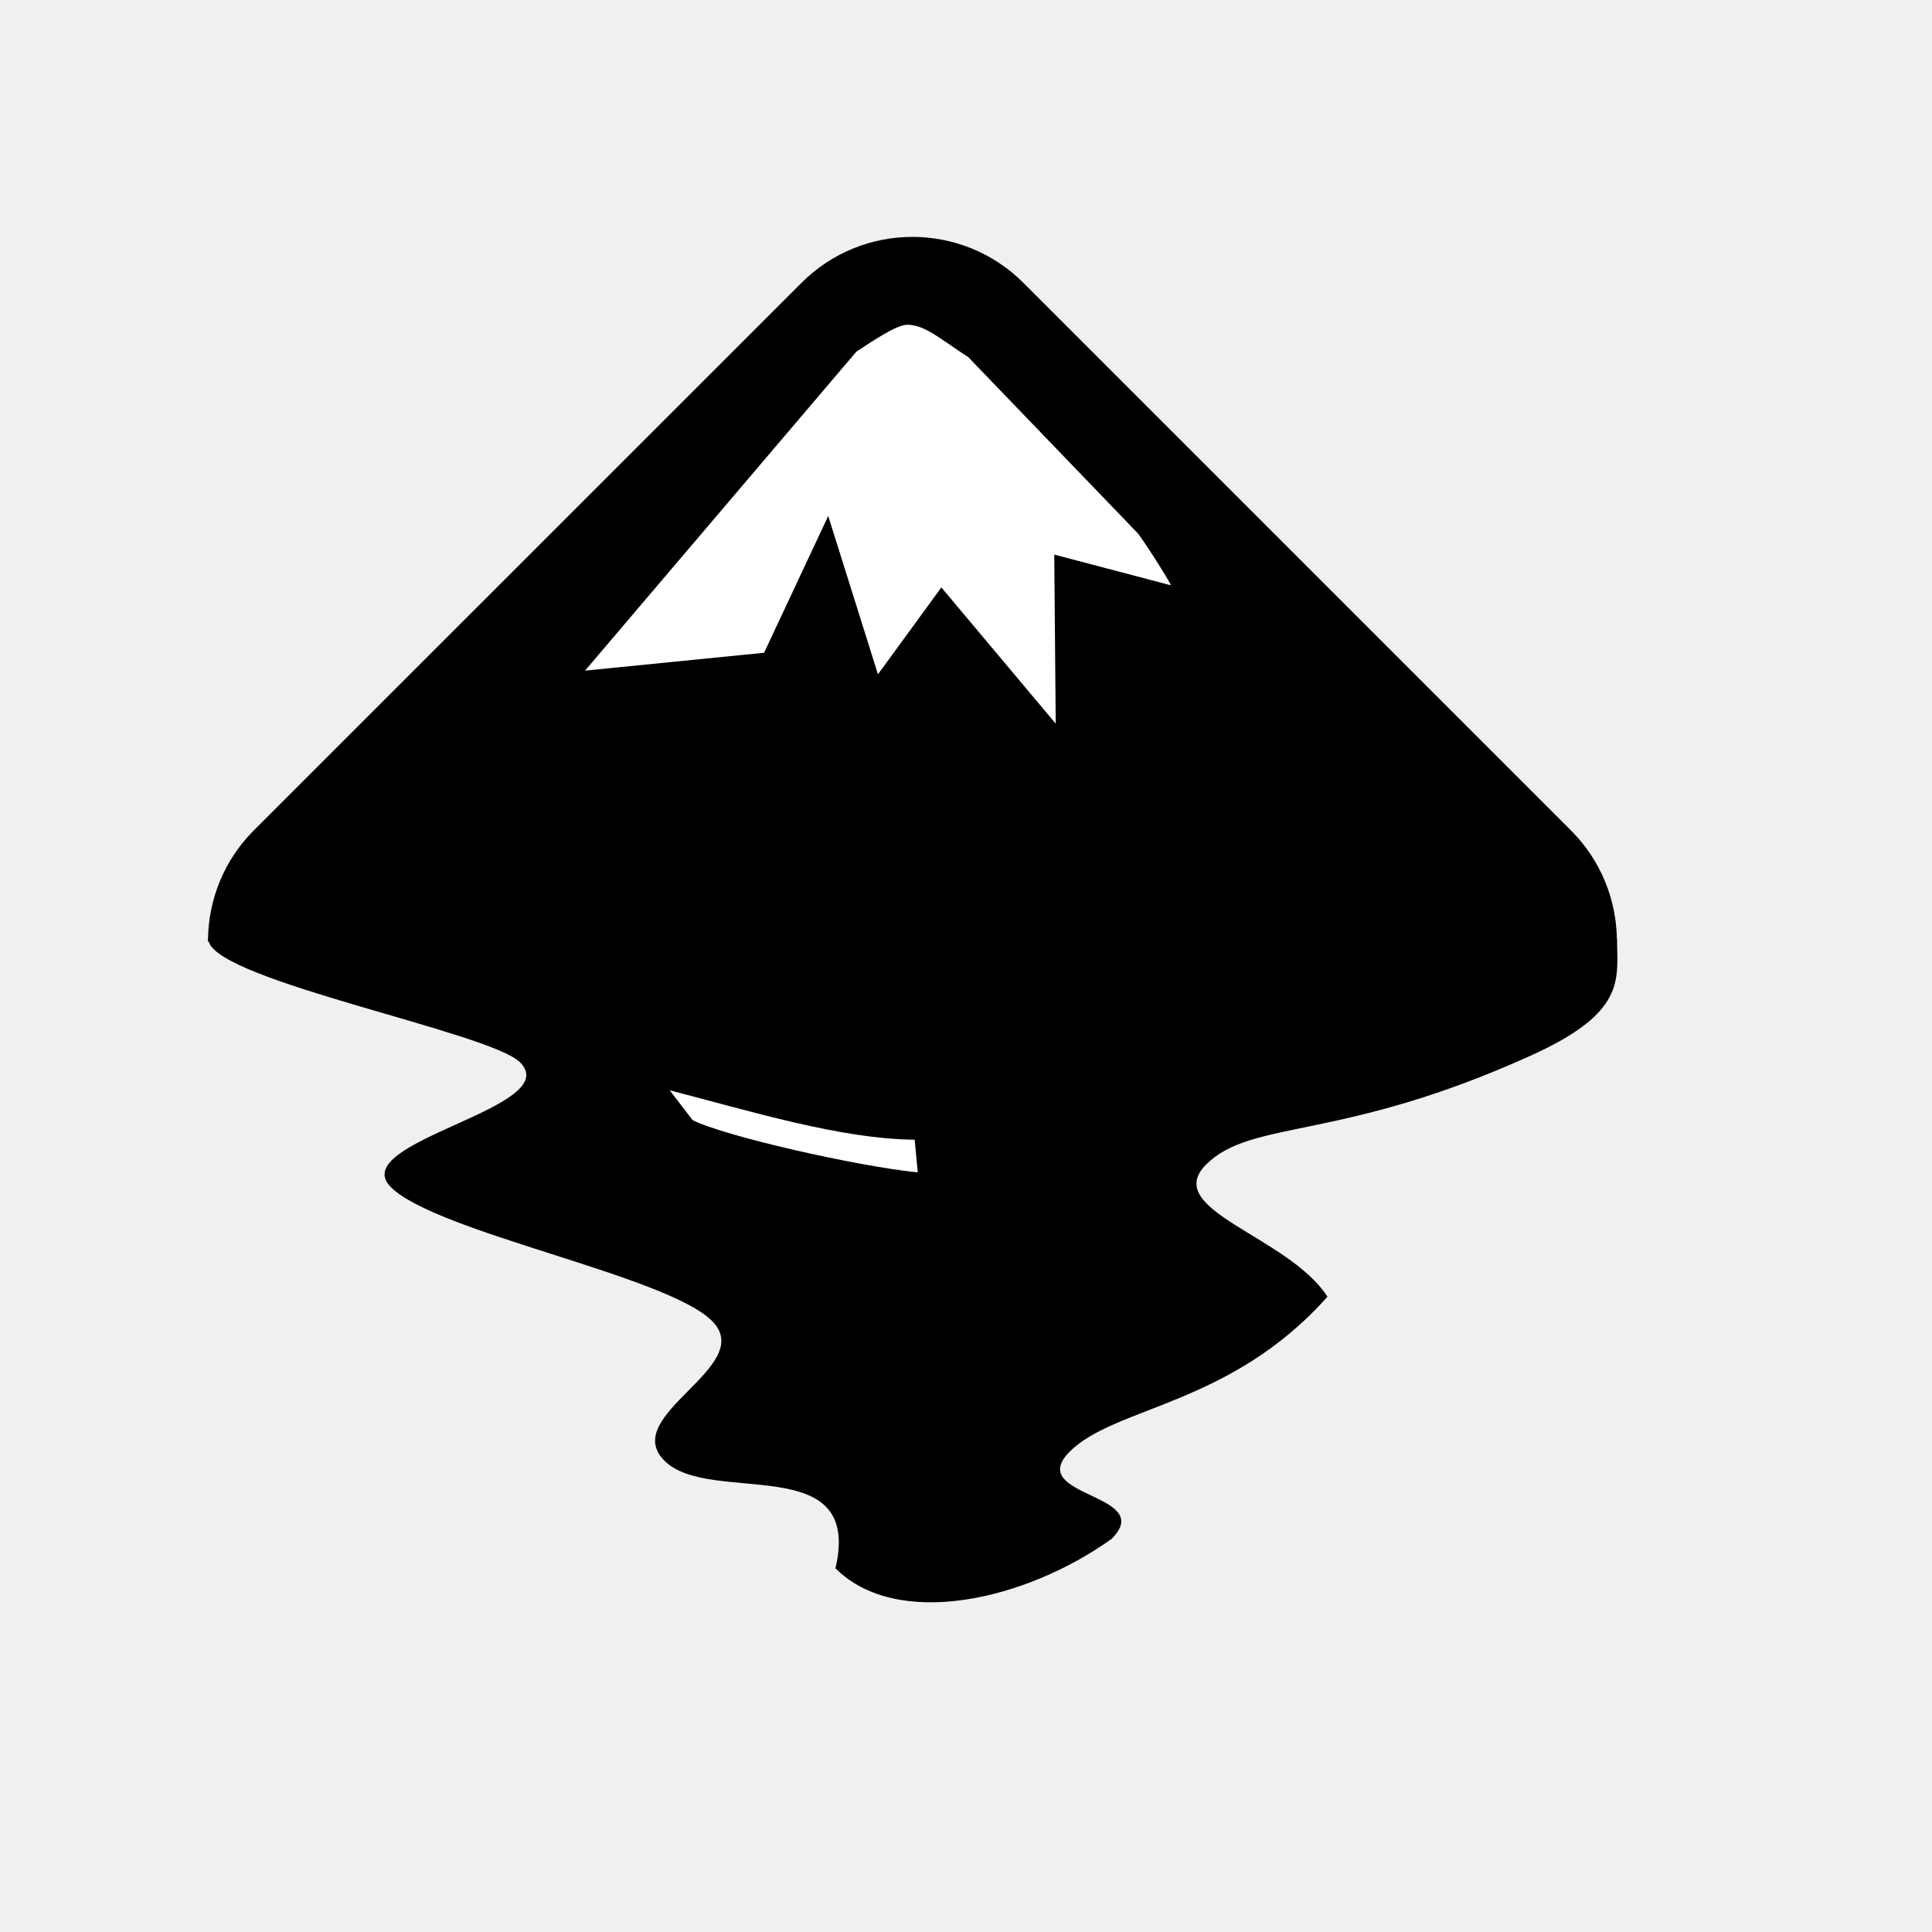
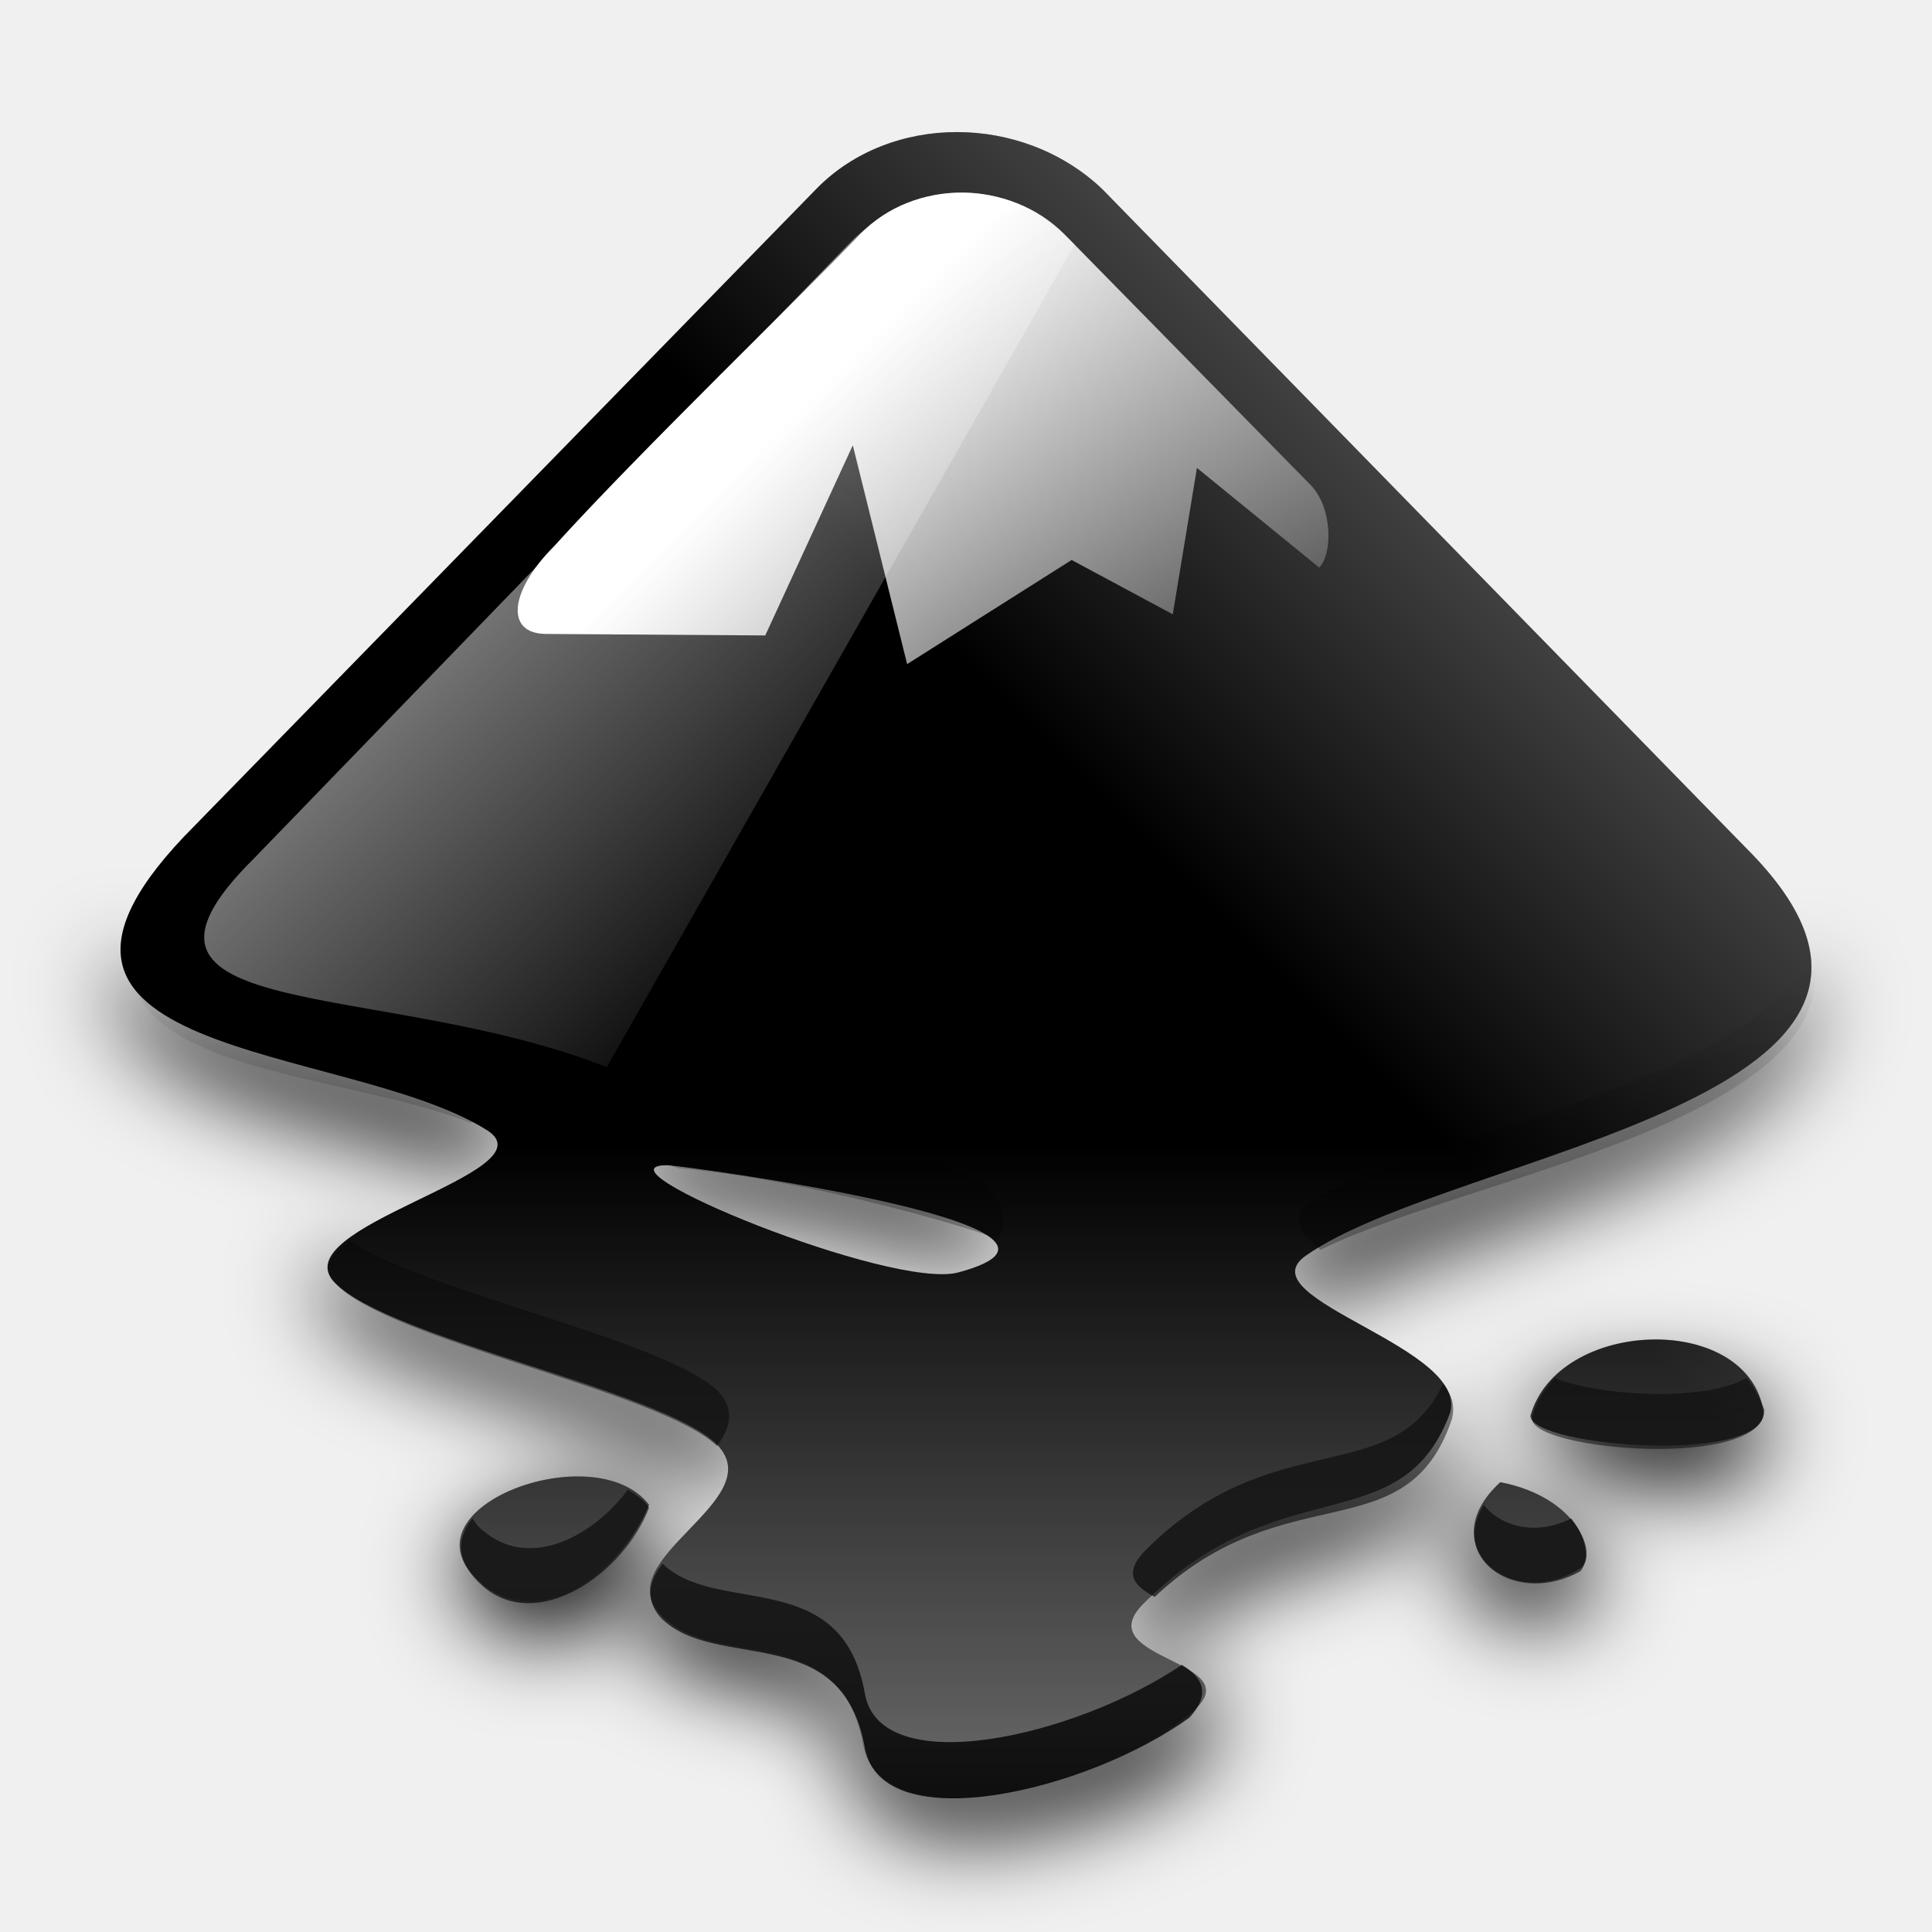
- <svg xmlns="http://www.w3.org/2000/svg" xmlns:xlink="http://www.w3.org/1999/xlink" width="24pt" height="24pt" id="svg2111">
-   <defs id="defs3">
-     <linearGradient xlink:href="#linearGradient400" id="linearGradient1411" x1="255.859" y1="245.769" x2="270.834" y2="245.58" gradientTransform="scale(0.892447,1.120515)" gradientUnits="userSpaceOnUse" />
-     <linearGradient id="linearGradient700">
-       <stop style="stop-color:#9db8d2;stop-opacity:1;" offset="0" id="stop347" />
-       <stop style="stop-color:#314e6c;stop-opacity:1;" offset="1" id="stop348" />
+ <svg xmlns="http://www.w3.org/2000/svg" xmlns:xlink="http://www.w3.org/1999/xlink" version="1.0" width="128" height="128" id="svg2">
+   <defs id="defs4">
+     <linearGradient id="WhiteTransparent" gradientUnits="userSpaceOnUse">
+       <stop style="stop-color:white;stop-opacity:1" offset="0" id="stop7" />
+       <stop style="stop-color:white;stop-opacity:0" offset="1" id="stop9" />
    </linearGradient>
-     <linearGradient xlink:href="#linearGradient700" id="linearGradient701" x1="169.452" y1="256.745" x2="169.452" y2="262.222" gradientUnits="userSpaceOnUse" spreadMethod="pad" gradientTransform="scale(1.095445,0.912871)" />
-     <linearGradient id="linearGradient800">
-       <stop style="stop-color:#e0b6af;stop-opacity:1;" offset="0" id="stop998" />
-       <stop style="stop-color:#9c3909;stop-opacity:1;" offset="1" id="stop999" />
+     <linearGradient id="BlackTransparent" gradientUnits="userSpaceOnUse">
+       <stop style="stop-color:black;stop-opacity:1" offset="0" id="stop12" />
+       <stop style="stop-color:black;stop-opacity:0" offset="1" id="stop14" />
    </linearGradient>
-     <linearGradient xlink:href="#linearGradient800" id="linearGradient801" x1="182.5" y1="222.875" x2="182.5" y2="230.875" gradientUnits="userSpaceOnUse" spreadMethod="pad" />
-     <linearGradient id="linearGradient900">
-       <stop style="stop-color:#83a67f;stop-opacity:1;" offset="0" id="stop1014" />
-       <stop style="stop-color:#46a046;stop-opacity:1;" offset="1" id="stop1015" />
-     </linearGradient>
-     <linearGradient xlink:href="#linearGradient900" id="linearGradient901" x1="167.205" y1="245.479" x2="167.205" y2="252.963" gradientUnits="userSpaceOnUse" spreadMethod="pad" gradientTransform="scale(1.069044,0.935415)" />
-     <linearGradient id="linearGradient400">
-       <stop style="stop-color:#ffffff;stop-opacity:1;" offset="0" id="stop1214" />
-       <stop style="stop-color:#d1940c;stop-opacity:1;" offset="1" id="stop1215" />
-     </linearGradient>
-     <radialGradient xlink:href="#linearGradient400" id="radialGradient401" cx="175.375" cy="38.5" fx="175.375" fy="38.5" r="6.875" gradientUnits="userSpaceOnUse" spreadMethod="pad" />
-     <linearGradient id="linearGradient500">
-       <stop style="stop-color:#ffffff;stop-opacity:1;" offset="0" id="stop1007" />
-       <stop style="stop-color:#9db8d2;stop-opacity:1;" offset="1" id="stop1008" />
-     </linearGradient>
-     <radialGradient xlink:href="#linearGradient500" id="radialGradient501" cx="172.736" cy="35.861" fx="172.736" fy="35.861" r="9.566" gradientUnits="userSpaceOnUse" spreadMethod="pad" />
-     <linearGradient id="linearGradient2761">
-       <stop style="stop-color:#2a2a2c;stop-opacity:1;" offset="0" id="stop2762" />
-       <stop style="stop-color:#454646;stop-opacity:1;" offset="1" id="stop2763" />
-     </linearGradient>
+     <linearGradient id="liquidShade" xlink:href="#BlackTransparent" x1="0" y1="128" x2="0" y2="64" gradientUnits="userSpaceOnUse" />
+     <linearGradient id="liquidSpecular" xlink:href="#WhiteTransparent" x1="0" y1="128" x2="0" y2="76" gradientUnits="userSpaceOnUse" />
+     <linearGradient id="sideSpecular" xlink:href="#WhiteTransparent" x1="80" y1="20" x2="60" y2="40" gradientUnits="userSpaceOnUse" />
+     <linearGradient id="IcecapTip" xlink:href="#WhiteTransparent" x1="60" y1="20" x2="90" y2="50" gradientUnits="userSpaceOnUse" />
+     <linearGradient id="shinySpecular" xlink:href="#WhiteTransparent" x1="33" y1="35" x2="58" y2="60" gradientUnits="userSpaceOnUse" />
+     <clipPath clipPathUnits="userSpaceOnUse" id="clipoutline1">
+       <path id="outline1" d="M 54.1,12.5 L 12.9,54.7 C -2.7,70.3 23,69 32.3,74.9 C 36.6,77.7 18.5,81.3 22.2,85 C 25.8,88.7 43.9,92.1 47.5,95.7 C 51.1,99.4 40.2,103.3 43.8,107 C 47.3,110.7 55.7,107.2 57.2,115.6 C 58.3,121.8 72.6,118.7 79,113.4 C 83,110 72.1,110 75.7,106.3 C 84.7,97.2 92.7,102.2 96,93.8 C 97.8,89.3 82.4,86.1 86.5,83.2 C 96.3,76.3 132.3,72.8 115.7,56.2 L 73,12.5 C 67.7,7.5 59,7.5 54.1,12.5 z M 44.2,77.2 C 45.1,77.2 75,81.2 63.5,84.3 C 59.1,85.5 38.9,77.2 44.2,77.2 z M 101.4,93.8 C 101.4,95.9 117.7,97.1 116.8,93.3 C 115.5,86.9 103.2,87.4 101.4,93.8 z M 31.9,104.9 C 35.6,108.1 41.2,104.2 43,99.7 C 39.4,95 26.1,100 31.9,104.9 z M 99.4,98.2 C 94.8,102.4 100.2,106.8 104.7,103.9 C 105.9,103.1 104.6,99.2 99.4,98.2 z " />
+     </clipPath>
+     <filter id="ShadowBlur" filterUnits="userSpaceOnUse" x="0" y="0">
+       <feGaussianBlur in="SourceAlpha" stdDeviation="3" result="blur" id="feGaussianBlur24" />
+     </filter>
  </defs>
-   <g id="inkscape_options" transform="translate(-603.8291,-238.1563)">
-     <rect style="fill:none;fill-rule:evenodd;stroke:none;stroke-width:0.052" id="rect2363" width="25" height="25" x="606.329" y="240.656" />
-     <path style="fill:#ffffff;fill-rule:evenodd;stroke:#000000;stroke-width:0.936pt" d="M 397.643,320.253 L 280.392,282.517 L 250.742,124.834 L 345.082,29.147 L 393.6,46.667 L 483.897,135.616 L 397.643,320.253 z " id="path805" transform="matrix(5.883700e-2,0,0,5.883700e-2,597.8043,241.1352)" />
-     <path style="fill-rule:evenodd;stroke-width:1pt" d="M 618.941,242.08 C 618.275,242.08 617.611,242.334 617.101,242.844 L 608.035,251.908 C 607.535,252.408 607.284,253.058 607.274,253.711 L 607.27,253.711 C 607.27,253.713 607.274,253.715 607.274,253.718 C 607.274,253.729 607.27,253.739 607.27,253.75 L 607.286,253.75 C 607.459,254.41 611.943,255.252 612.443,255.752 C 613.198,256.508 609.546,257.062 610.302,257.818 C 611.057,258.573 614.867,259.279 615.622,260.035 C 616.378,260.79 614.078,261.595 614.834,262.35 C 615.589,263.106 618.127,262.161 617.667,264.132 C 618.687,265.152 620.816,264.665 622.241,263.645 C 622.996,262.889 620.792,262.956 621.547,262.2 C 622.302,261.445 624.209,261.441 625.816,259.634 C 625.169,258.628 623.052,258.2 623.807,257.444 C 624.563,256.689 626.031,257.073 629.2,255.633 C 630.747,254.931 630.619,254.397 630.613,253.75 C 630.613,253.737 630.613,253.724 630.613,253.711 L 630.61,253.711 C 630.6,253.058 630.347,252.408 629.847,251.908 L 620.783,242.844 C 620.273,242.334 619.607,242.08 618.941,242.08 z M 618.863,243.535 C 619.159,243.543 619.398,243.768 619.867,244.072 L 622.658,246.972 C 622.705,247.002 623.221,247.81 623.221,247.85 L 621.291,247.342 L 621.315,250.142 L 619.421,247.886 L 618.371,249.325 L 617.547,246.702 L 616.485,248.968 L 613.519,249.264 L 618.014,243.98 C 618.295,243.797 618.686,243.53 618.863,243.535 z M 614.922,256.215 C 616.272,256.565 617.774,257.025 618.979,257.033 L 619.03,257.575 C 617.999,257.469 615.815,256.971 615.3,256.708 L 614.922,256.215 z " id="path831" />
+   <style type="text/css" id="style26">
+ 	.specularity {opacity:0.5;}
+ 	.low-specularity {opacity:0.25;}
+ 	.full-specularity {opacity:1;}
+ 	.black {fill:#000000;}
+ 	.white {fill:#ffffff;}
+ 	.outline-big {stroke-width:16;stroke:none;opacity:0.1;fill:none;}
+ 	.outline-small {stroke-width:8;stroke:none;opacity:0.2;fill:none;}
+ 	.stroke-highlight {fill:none;stroke:none;opacity:0.2;}
+        	.base-shadow 	{fill:black;opacity:75;}
+ 	</style>
+   <g id="g28">
+     <path filter="url(#ShadowBlur)" class="base-shadow" d="M 8,62.9 C 5.5,72.3 23.4,74 32.3,77.6 C 34.5,78.6 33.5,74.4 32.4,73.4 C 25.2,69.8 10.2,69 8,62.9 z M 119.6,63.9 C 116.9,72.8 94.6,77 86.6,81.7 C 84.5,82.9 83.4,88 87,86 C 96.6,80.7 122.8,75.3 119.6,63.9 z M 44.3,75.7 C 41,75.7 39,77.3 44.9,79.4 C 52.6,80 63.7,83 66,84 C 69.8,77.5 45,75.7 44.3,75.7 z M 23.2,84.2 C 21.8,83 20.3,85.2 22.3,87 C 25.8,90.8 44.9,94.9 48.6,98.5 C 50.4,99.4 49.8,96 48.7,94.9 C 45.3,91.5 28.2,87.6 23.2,84.2 z M 101.7,93.9 C 101.9,97.4 117.5,101.5 116.9,94 C 116.7,91.4 101.5,91.3 101.7,93.9 z M 95.6,93.7 C 92.2,100.8 84.3,96.2 75.8,104.8 C 73.5,106.5 74.5,111 76.8,108.6 C 85.5,100.4 93.2,104.9 96.2,96 C 96.4,95 96.2,94.4 95.6,93.7 z M 31.5,106 C 36,111 41.3,107.8 43,100.3 C 42.6,98.6 26.2,100.4 31.5,106 z M 98.7,100.2 C 93.3,104.6 102,109.6 104.7,106 C 108.3,101.3 101.3,102.6 98.7,100.2 z M 43.5,105 C 42.6,106.2 42.7,108 43.8,109.2 C 47.4,112.8 55.8,109.3 57.3,117.8 C 58.4,123.9 72.5,121.3 79.3,116.4 C 80.8,114.8 80.9,111 79,112 C 49.2,125.4 68.2,108.2 43.5,105 z " id="path30" />
+     <use class="outline-big" xlink:href="#outline1" id="use32" />
+     <use class="outline-small" xlink:href="#outline1" id="use34" />
+     <use class="black;" xlink:href="#outline1" id="use36" />
+     <use clip-path="url(#clipoutline1)" xlink:href="#outline1" class="stroke-highlight" id="use38" />
+     <use style="fill:url(#liquidSpecular)" class="specularity" xlink:href="#outline1" id="use40" />
+     <use style="fill:url(#sideSpecular)" class="low-specularity" xlink:href="#outline1" id="use42" />
+     <path class="specularity" style="fill:url(#shinySpecular);" d="M 16.8,56.9 C 5.7,67.9 25.2,64.8 40.2,70.7 L 71.2,16.2 C 66.5,11.4 60.5,11.8 56.2,16.2 L 16.8,56.9 z " id="path44" />
+     <path style="fill:url(#liquidShade)" class="shade" d="M 8.9,61.7 C 6.3,71.1 22.3,70.9 31.2,74.4 C 32.7,73.5 33.5,72.4 32.4,71.4 C 25.2,67.8 11,67.8 8.9,61.7 z M 120,62.7 C 117.3,71.6 94.5,75 86.6,79.7 C 85.5,80.8 86.2,81.8 87.5,82.8 C 97.3,77.9 123.2,74.1 120,62.7 z M 44.3,73.7 C 41.1,73.7 39.1,75.3 44.9,77.4 C 52.6,78 63.7,81.1 66.1,82.1 C 69.8,75.5 45.1,73.7 44.3,73.7 z M 23.2,82.2 C 21.9,83.1 21.2,84.1 22.3,85.1 C 25.8,88.8 43.8,92.2 47.5,95.8 C 48.4,94.6 48.7,93.4 47.6,92.2 C 44.2,88.8 28.2,85.6 23.2,82.2 z M 103,91.3 C 102.3,92.1 101.7,93 101.5,94 C 101.5,96.1 116.9,97.4 116.9,93.4 C 116.6,92.7 116.3,92 115.7,91.3 C 112.9,92.9 106,92.5 103,91.3 z M 95.6,91.7 C 92.2,98.8 84.3,94.2 75.8,102.8 C 74.4,104.3 75.2,105.1 76.5,105.8 C 85.2,97.6 93.2,102.9 96.2,94 C 96.4,93.1 96.2,92.4 95.6,91.7 z M 41.6,98.7 C 39.2,101.9 35,104 32,101.4 C 31.7,101.2 31.5,100.9 31.3,100.6 C 30.2,102 30.2,103.5 32,105.1 C 35.6,108.2 41.3,104.3 43,99.9 C 42.7,99.4 42.1,99 41.6,98.7 z M 98.3,99.7 C 96,103.4 100.6,106.4 104.7,104.1 C 105.3,103.4 105.2,102 104.1,100.6 C 101.7,101.8 99.4,101.1 98.3,99.7 z M 43.9,103.6 C 43,104.7 42.7,106 43.8,107.2 C 47.4,110.8 55.8,107.3 57.3,115.8 C 58.4,121.9 72,118.7 78.8,113.8 C 80.3,112.16 79.6,111.1 78.3,110.3 C 71.2,115.1 58.3,118 57.3,112.2 C 55.8,103.7 47.5,107.1 43.9,103.6 z " id="path46" />
+     <path id="icecap" class="full-specularity" style="fill:url(#IcecapTip)" d="M 70.5,15.5 L 86.8,32.1 C 88.3,33.6 88.3,36.7 87.4,37.6 L 79.3,31 L 77.7,40.7 L 71,37.1 L 60.1,44 L 56.5,29.5 L 50.7,42.1 L 36.2,42 C 33.4,42 33.8,39.1 36.7,36.2 C 42.4,29.9 53.5,19.2 57,15.5 C 60.6,11.8 66.9,11.9 70.5,15.5 z " />
  </g>
</svg>
